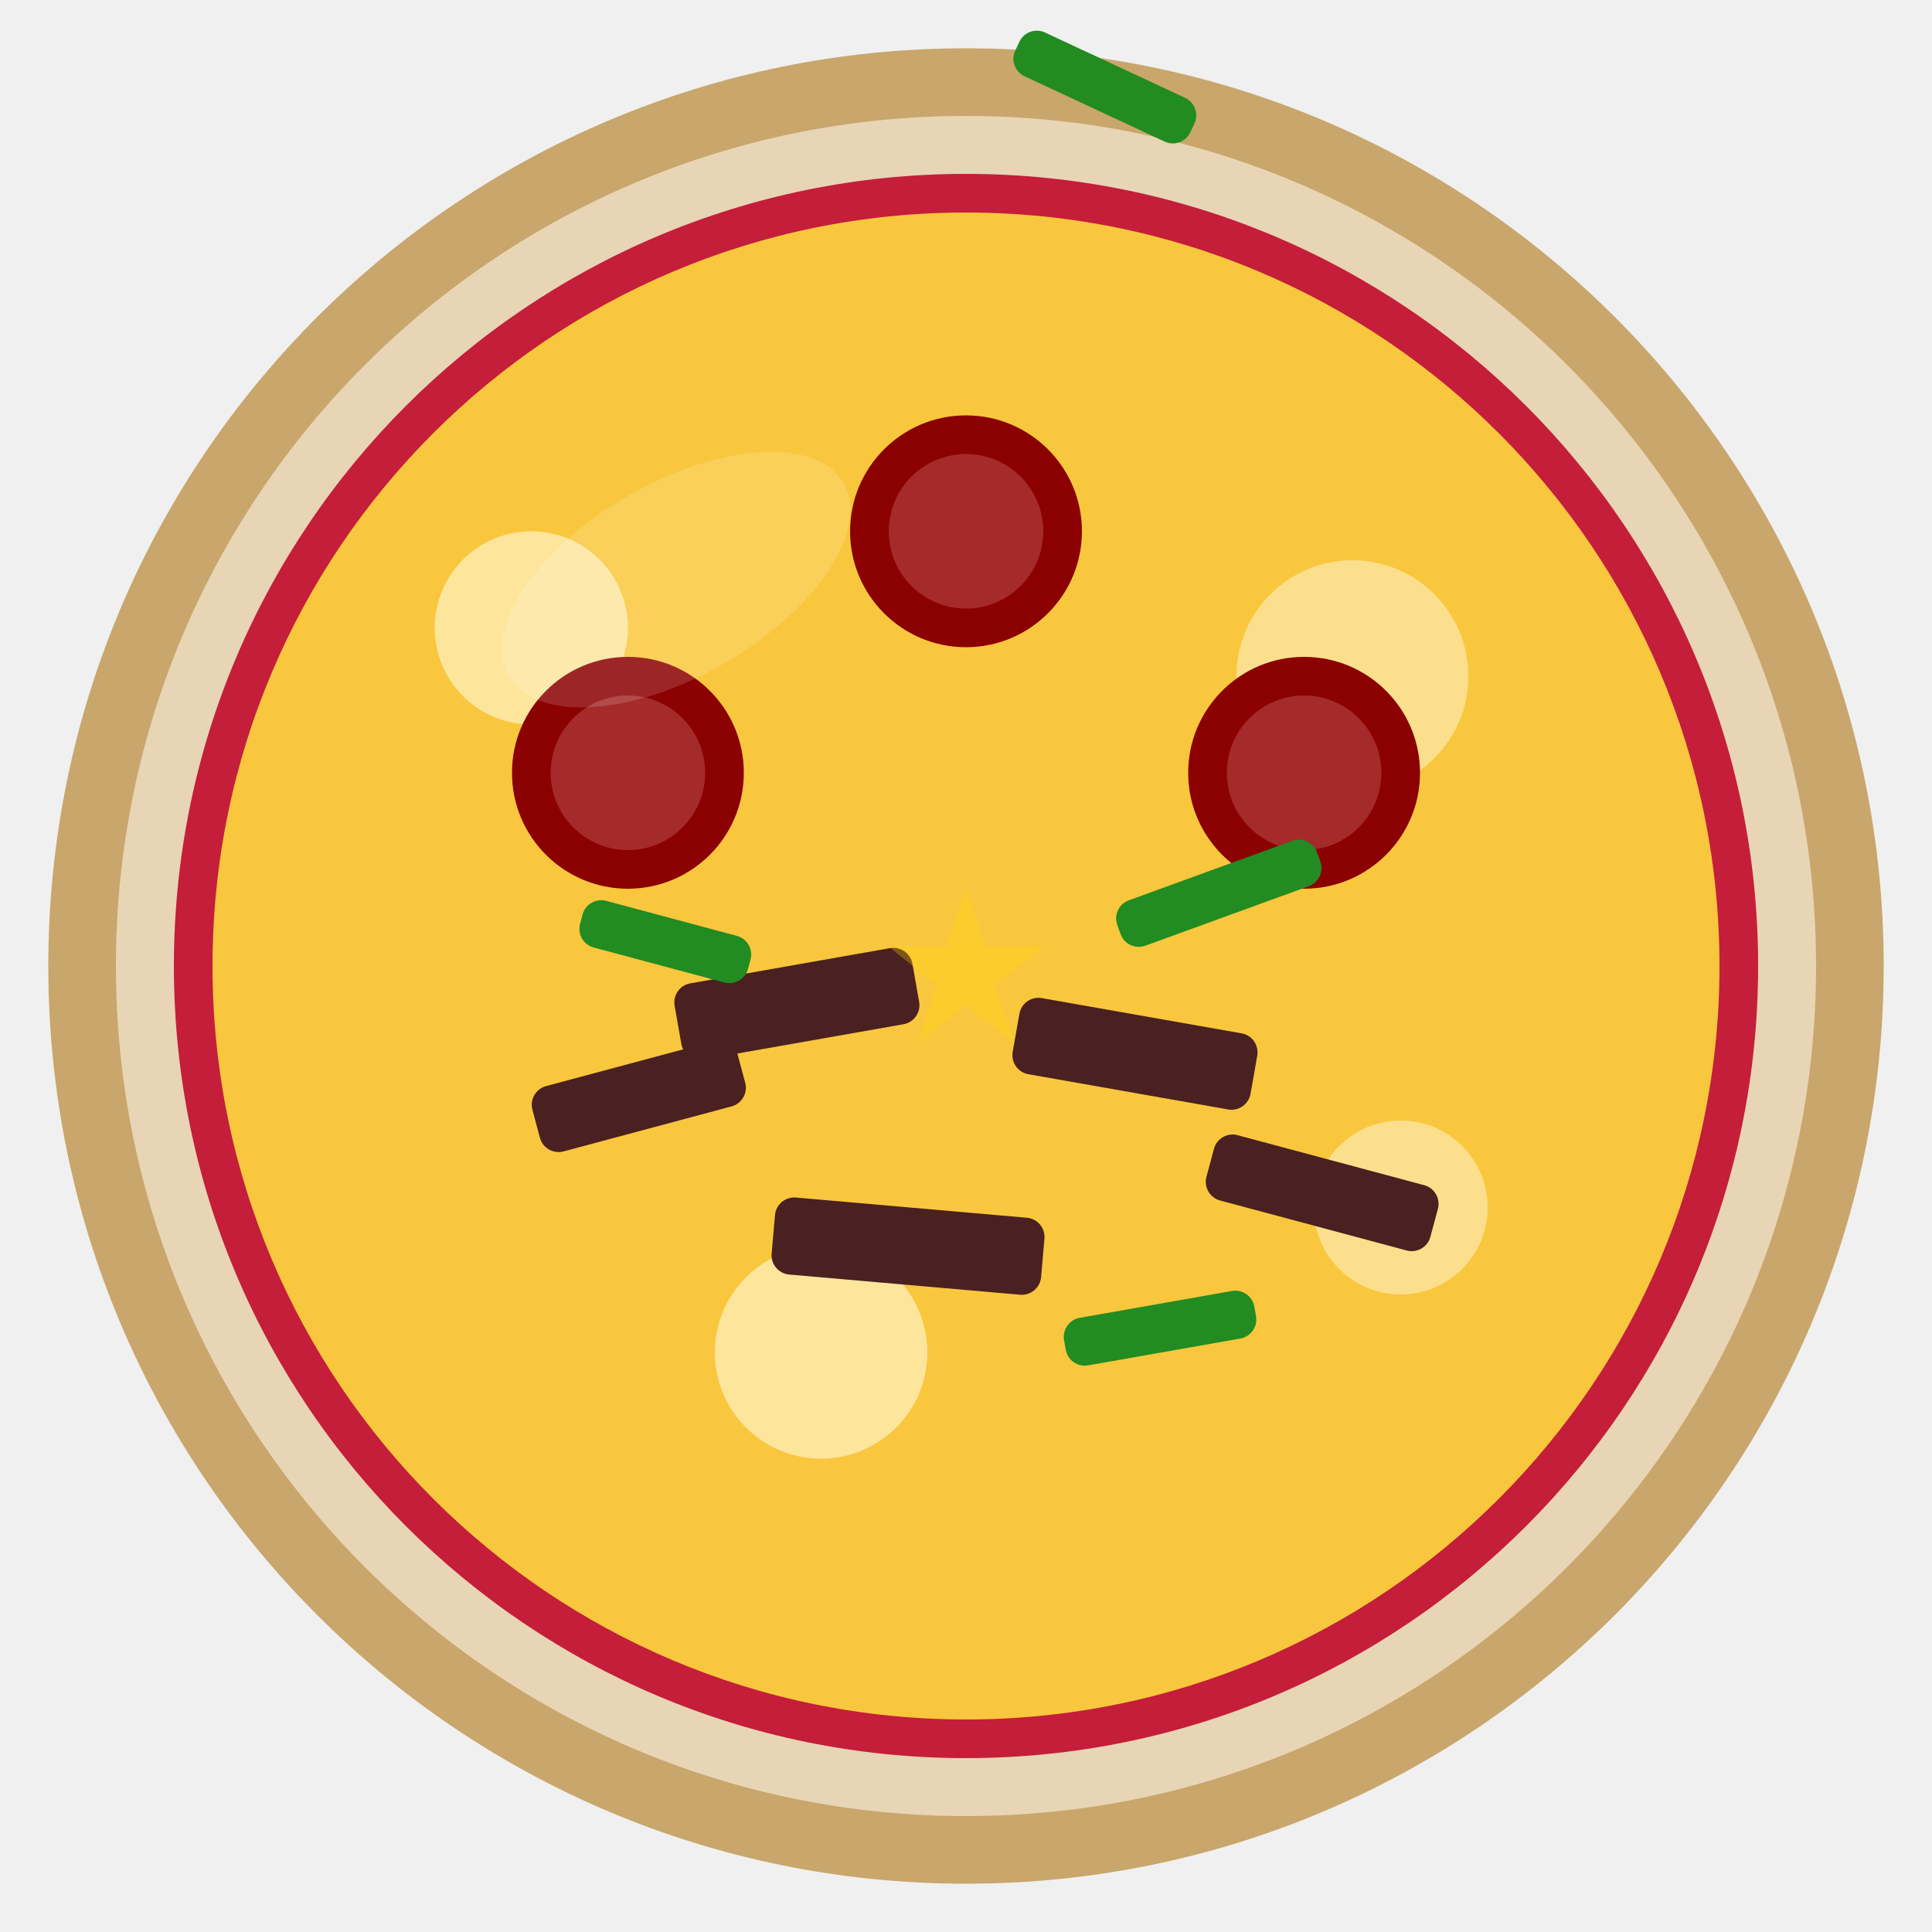
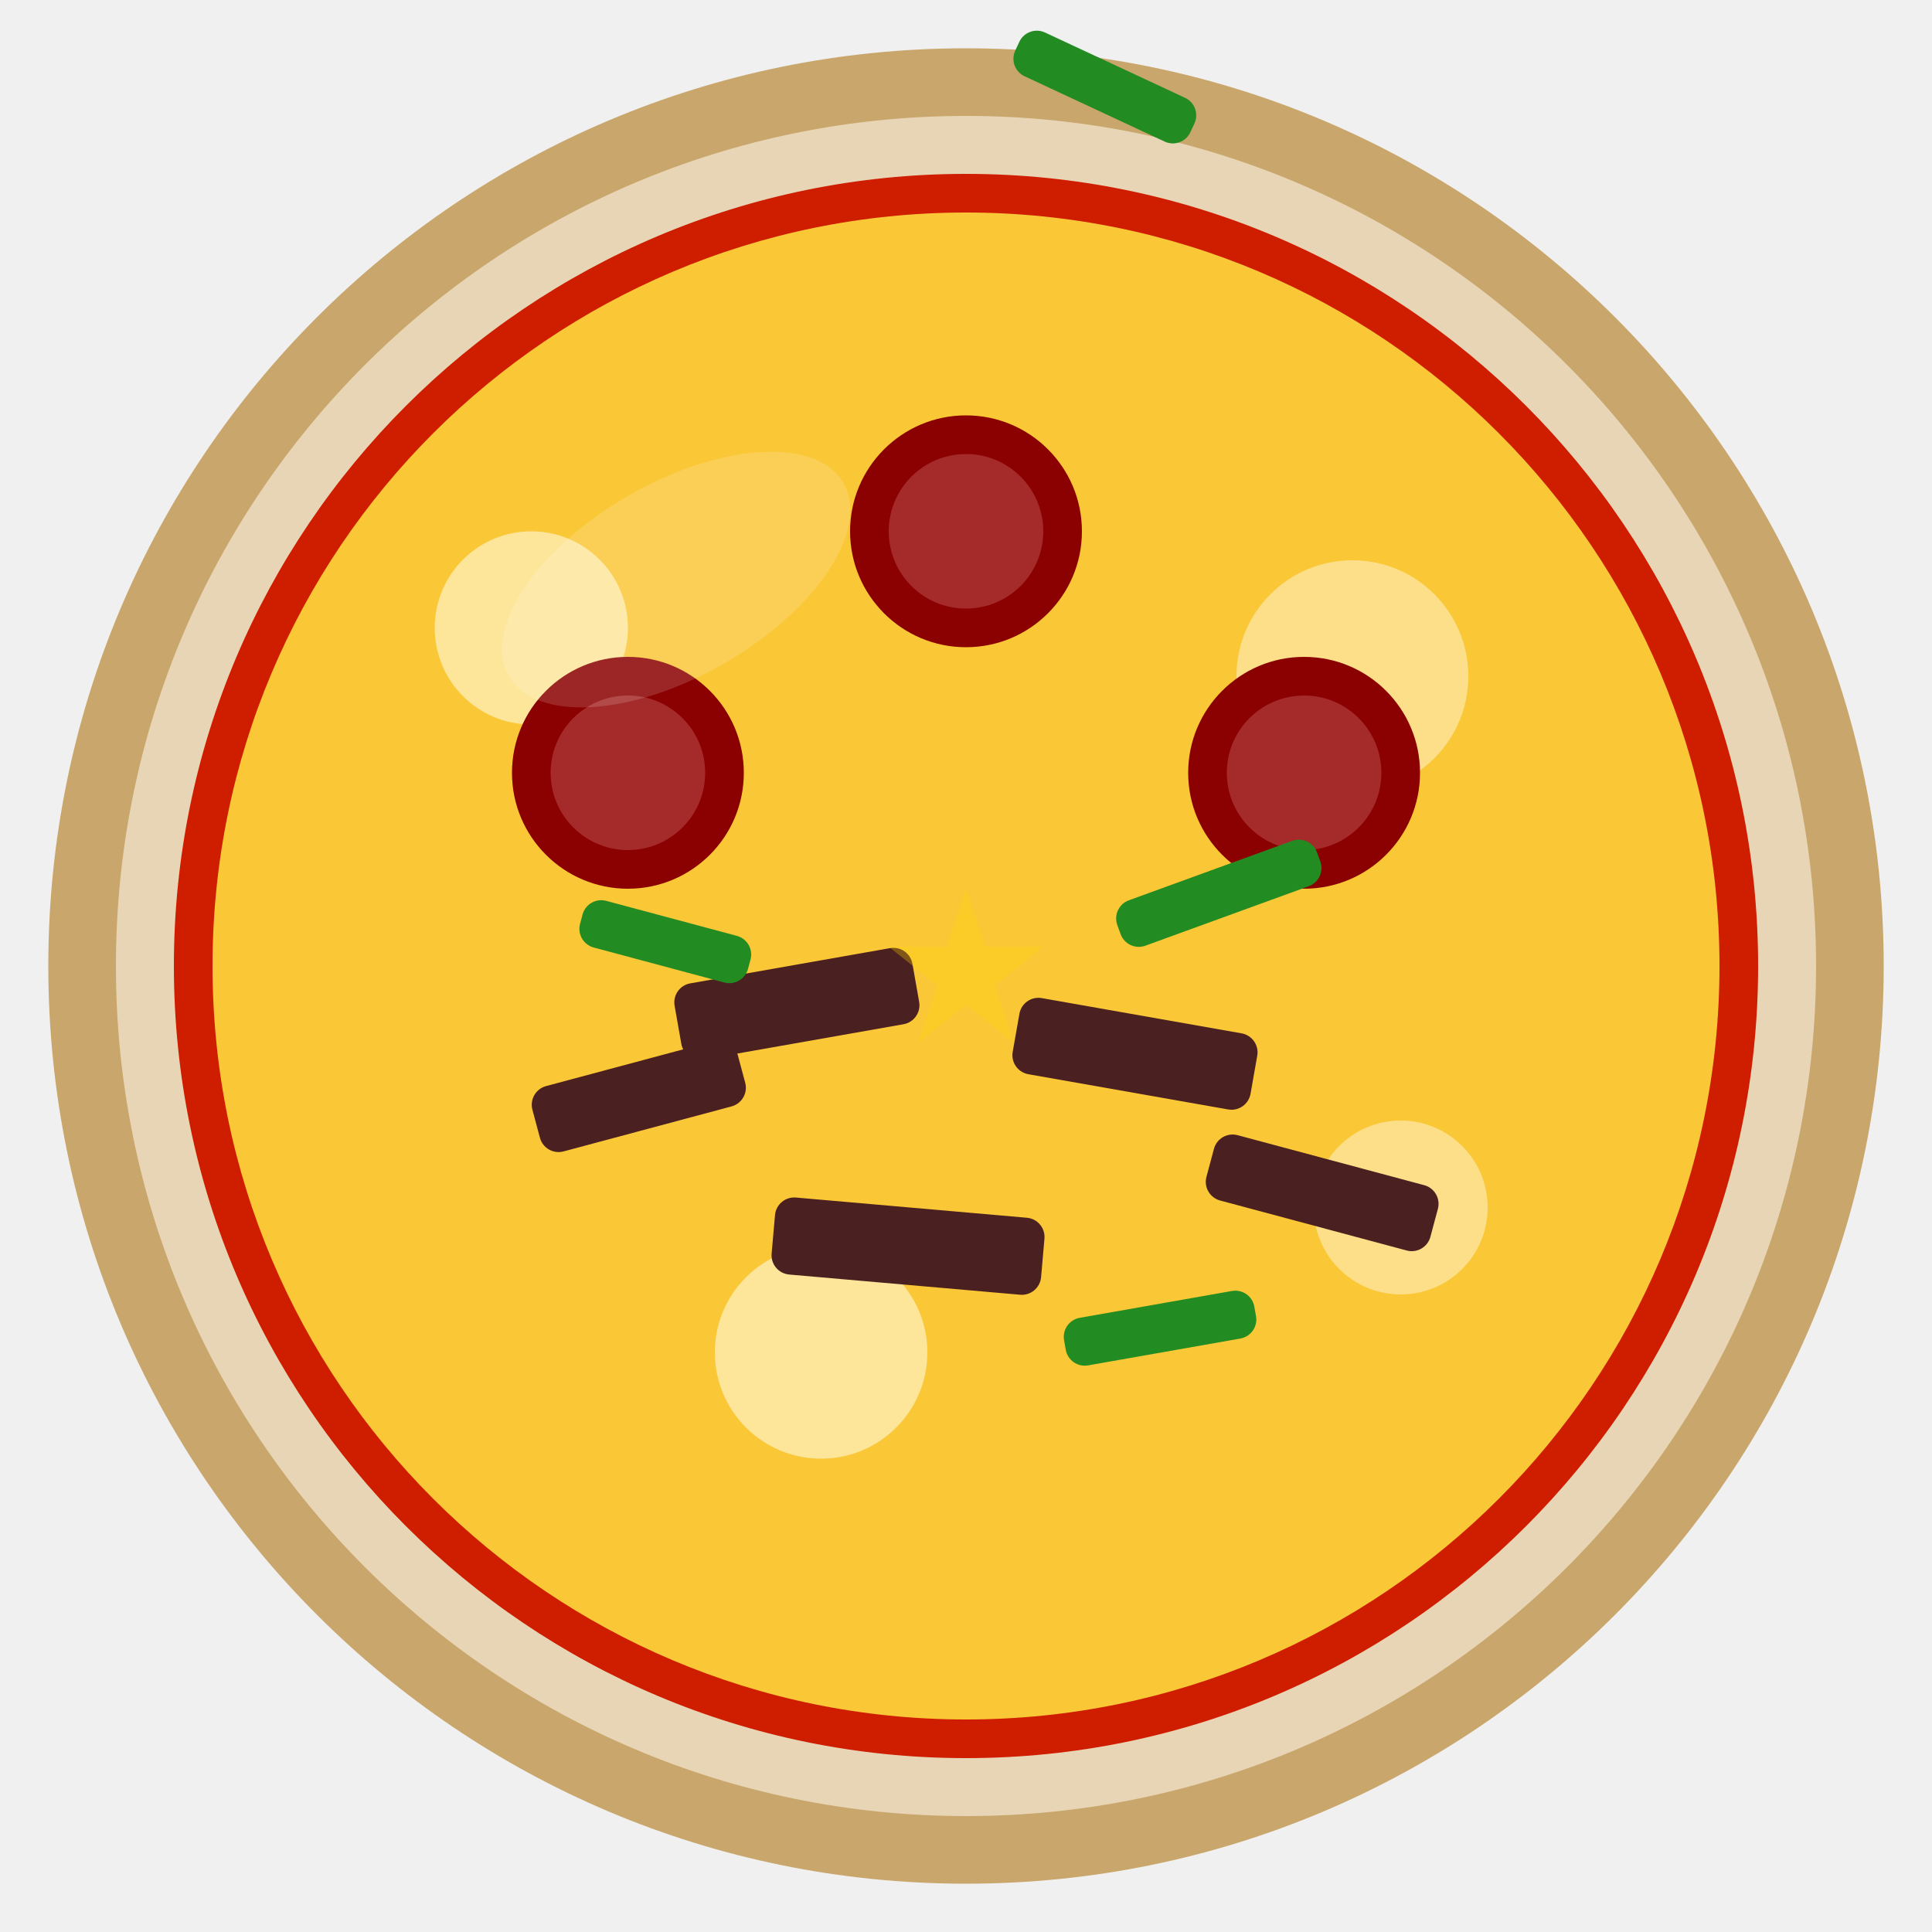
<svg xmlns="http://www.w3.org/2000/svg" viewBox="0 0 200 200">
  <circle cx="100" cy="100" r="95" fill="#C9A66B" />
  <circle cx="100" cy="100" r="88" fill="#E8D5B5" />
-   <circle cx="100" cy="100" r="82" fill="#C41E3A" />
+   <circle cx="100" cy="100" r="82" fill="#CF1D00" />
  <circle cx="100" cy="100" r="78" fill="#FFD93D" opacity="0.9" />
  <circle cx="55" cy="65" r="10" fill="#FFF8DC" opacity="0.6" />
  <circle cx="140" cy="70" r="12" fill="#FFF8DC" opacity="0.5" />
  <circle cx="85" cy="140" r="11" fill="#FFF8DC" opacity="0.6" />
  <circle cx="145" cy="125" r="9" fill="#FFF8DC" opacity="0.5" />
  <circle cx="65" cy="80" r="12" fill="#8B0000" />
  <circle cx="65" cy="80" r="8" fill="#A52A2A" />
  <circle cx="100" cy="55" r="12" fill="#8B0000" />
  <circle cx="100" cy="55" r="8" fill="#A52A2A" />
  <circle cx="135" cy="80" r="12" fill="#8B0000" />
  <circle cx="135" cy="80" r="8" fill="#A52A2A" />
  <rect x="70" y="100" width="25" height="8" rx="2" fill="#4A2020" transform="rotate(-10 82 104)" />
  <rect x="105" y="105" width="25" height="8" rx="2" fill="#4A2020" transform="rotate(10 117 109)" />
  <rect x="80" y="125" width="28" height="8" rx="2" fill="#4A2020" transform="rotate(5 94 129)" />
  <rect x="55" y="110" width="22" height="7" rx="2" fill="#4A2020" transform="rotate(-15 66 113)" />
  <rect x="125" y="120" width="24" height="7" rx="2" fill="#4A2020" transform="rotate(15 137 123)" />
  <rect x="75" cy="70" width="20" height="5" rx="2" fill="#228B22" transform="rotate(25 85 72)" />
  <rect x="115" y="90" width="22" height="5" rx="2" fill="#228B22" transform="rotate(-20 126 92)" />
  <rect x="60" y="95" width="18" height="5" rx="2" fill="#228B22" transform="rotate(15 69 97)" />
  <rect x="110" y="135" width="20" height="5" rx="2" fill="#228B22" transform="rotate(-10 120 137)" />
  <g transform="translate(100, 100)">
    <polygon points="0,-8 2,-2 8,-2 3,2 5,8 0,4 -5,8 -3,2 -8,-2 -2,-2" fill="#FFD700" opacity="0.3" />
  </g>
  <ellipse cx="70" cy="60" rx="20" ry="10" fill="white" opacity="0.15" transform="rotate(-30 70 60)" />
</svg>
